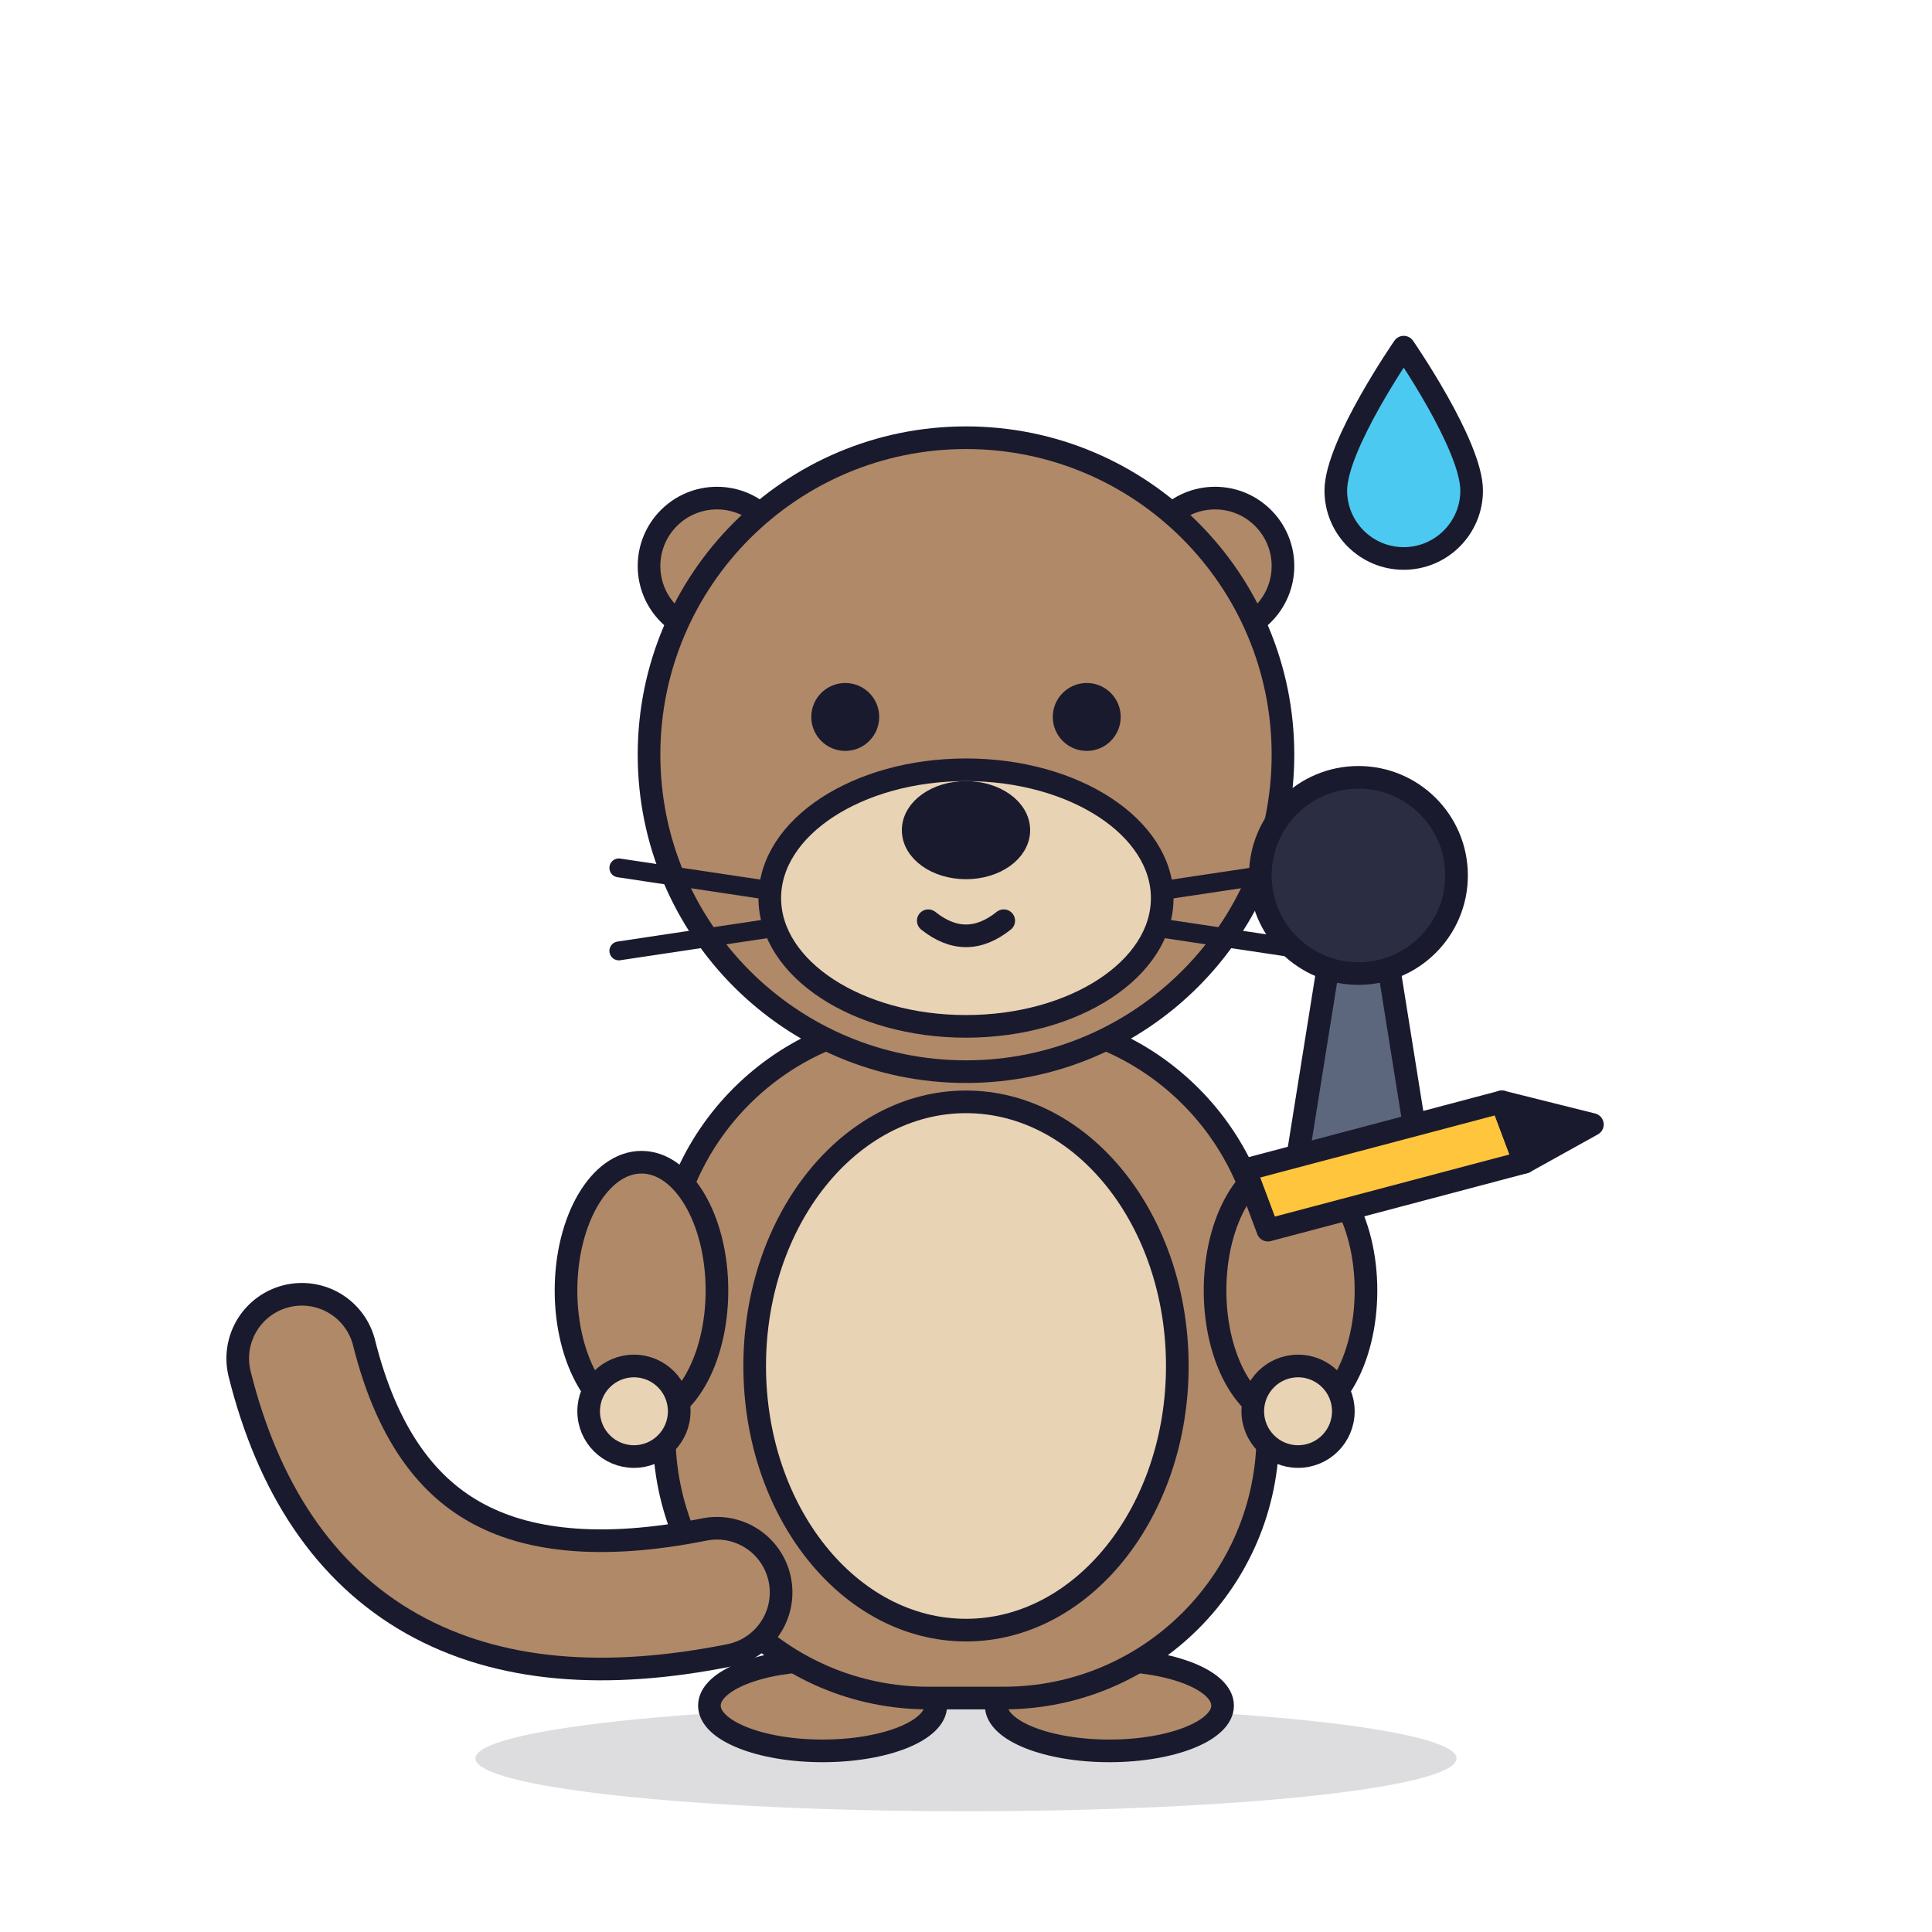
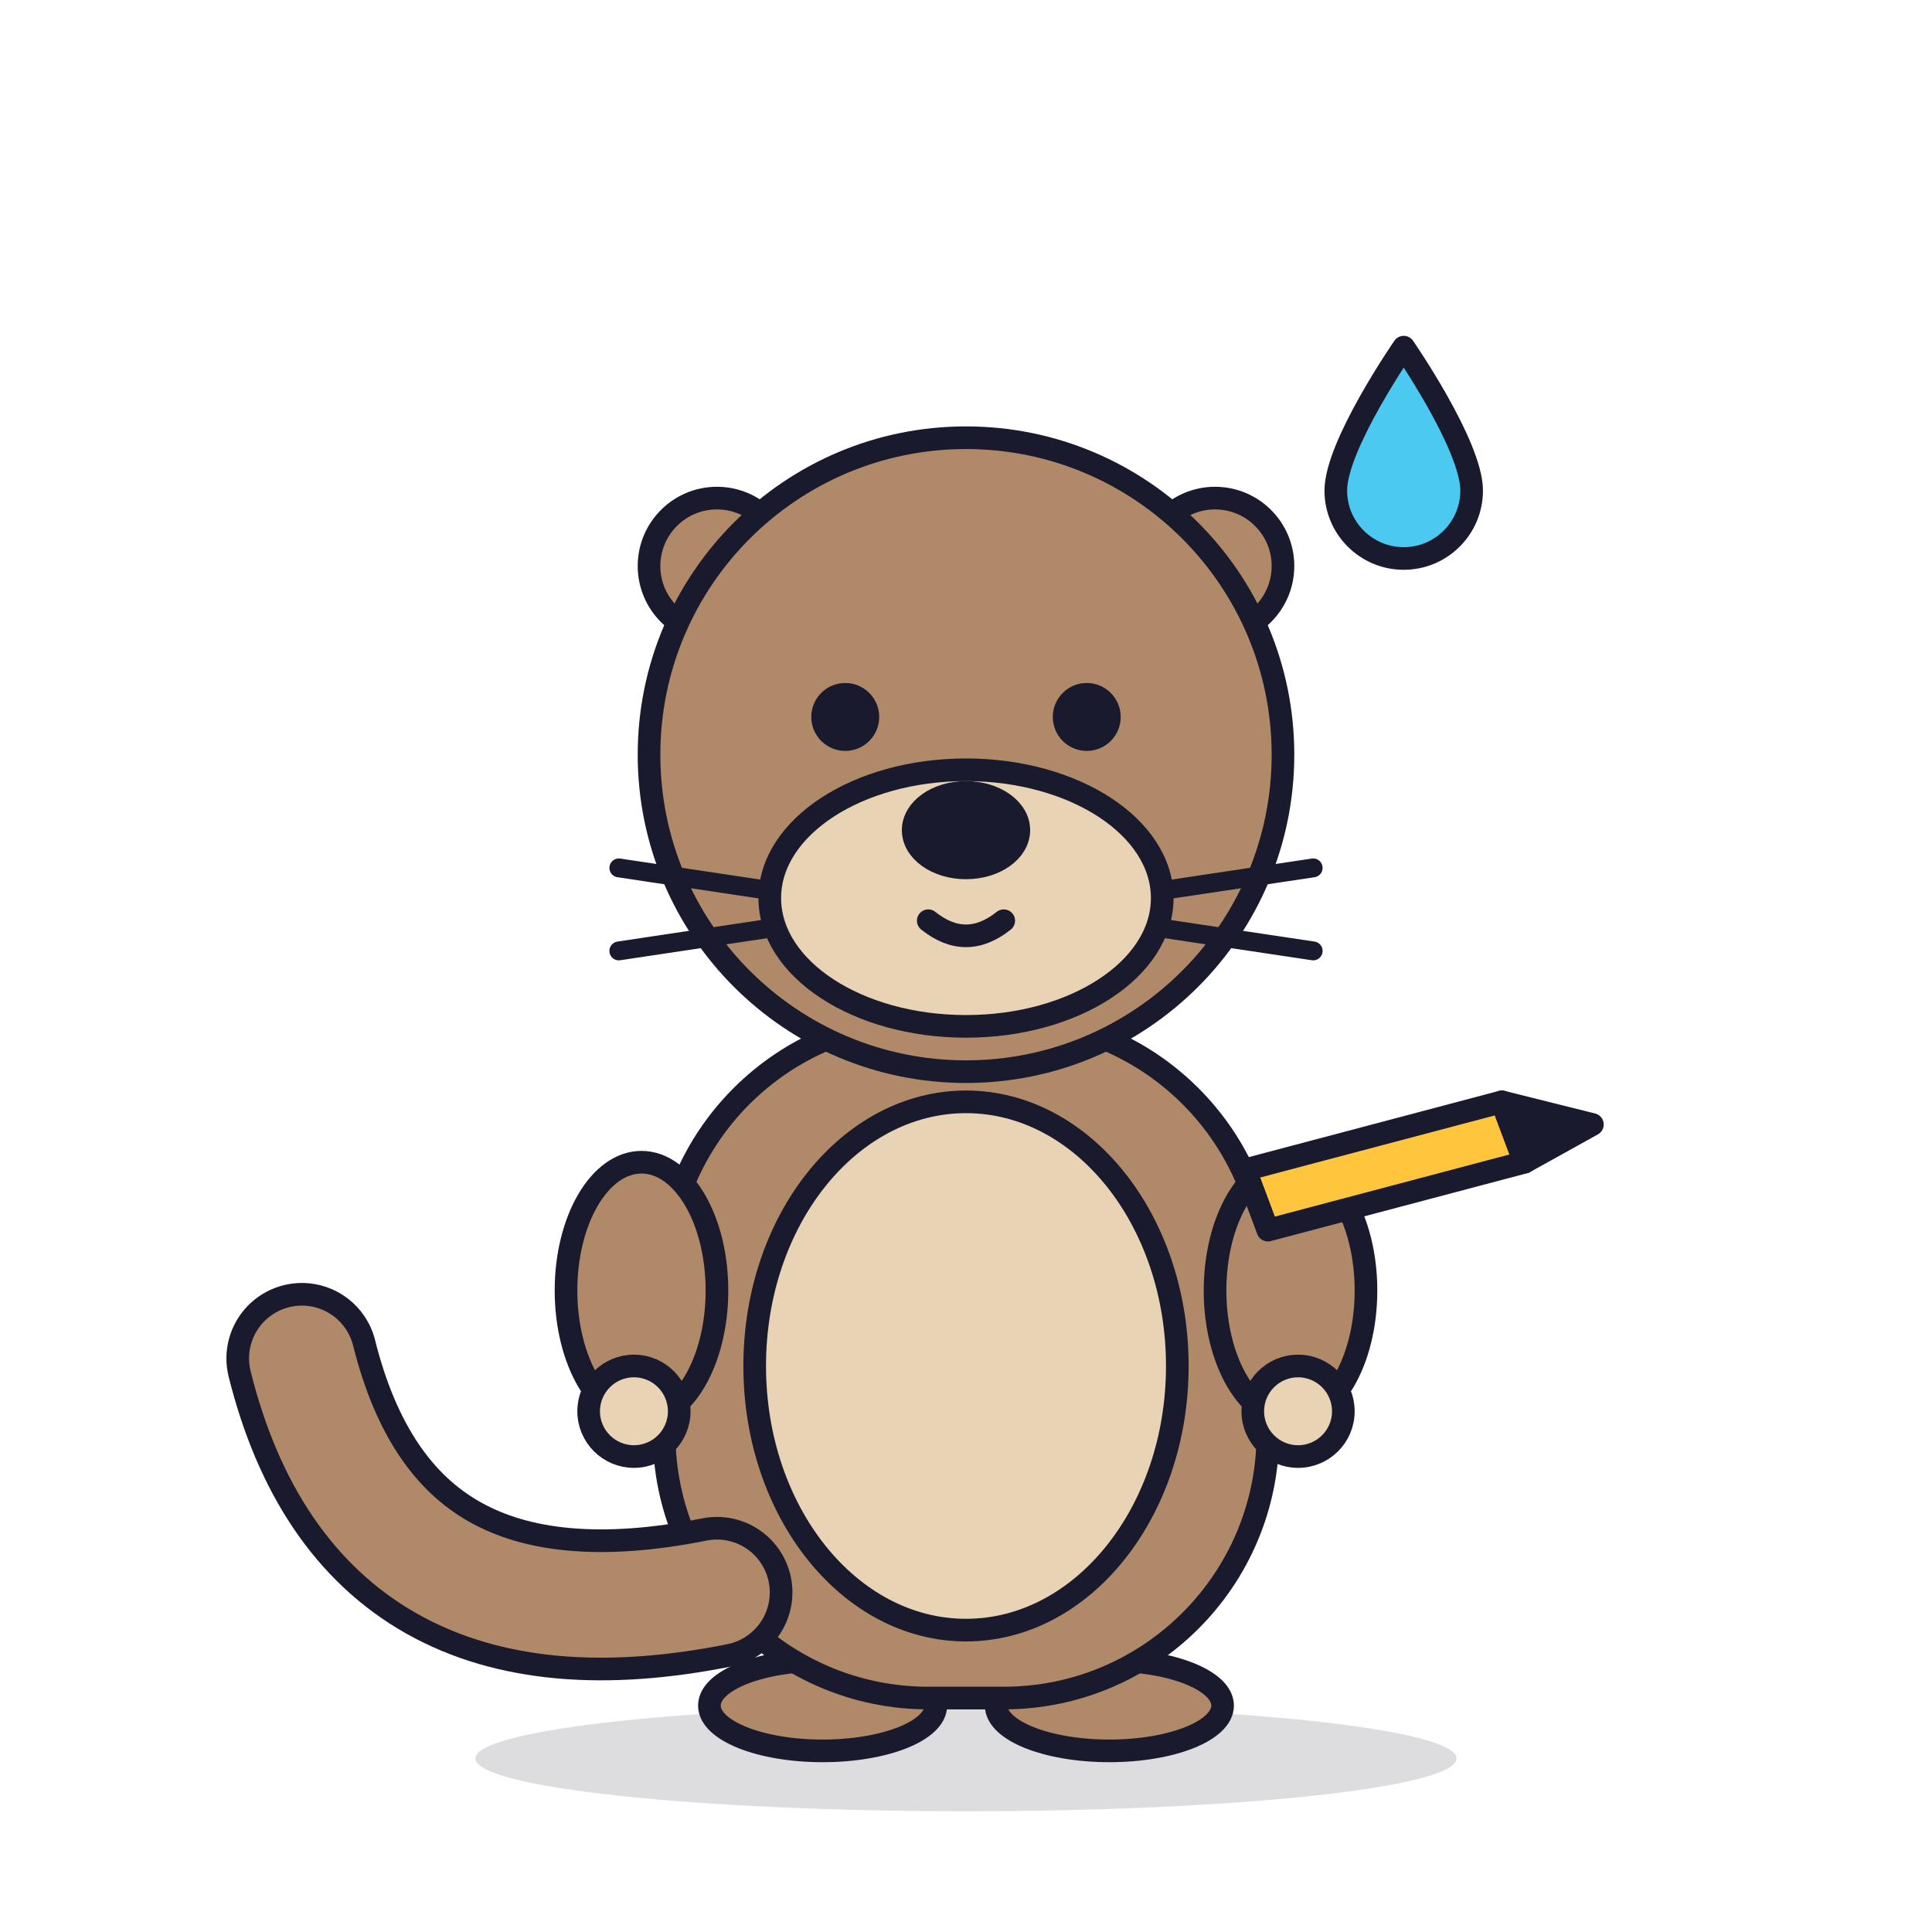
<svg xmlns="http://www.w3.org/2000/svg" viewBox="0 0 512 512" class="char char-otter">
  <g class="c-shadow">
    <ellipse cx="256" cy="466" rx="130" ry="14" fill="#1A1A2E" opacity="0.15" />
  </g>
  <g class="c-body">
    <ellipse cx="218" cy="452" rx="30" ry="12" fill="#B08968" stroke="#1A1A2E" stroke-width="6" stroke-linejoin="round" stroke-linecap="round" />
    <ellipse cx="294" cy="452" rx="30" ry="12" fill="#B08968" stroke="#1A1A2E" stroke-width="6" stroke-linejoin="round" stroke-linecap="round" />
    <rect x="176" y="270" width="160" height="180" rx="70" fill="#B08968" stroke="#1A1A2E" stroke-width="6" stroke-linejoin="round" stroke-linecap="round" />
    <ellipse cx="256" cy="362" rx="56" ry="70" fill="#E9D3B5" stroke="#1A1A2E" stroke-width="6" stroke-linejoin="round" stroke-linecap="round" />
    <circle cx="190" cy="150" r="18" fill="#B08968" stroke="#1A1A2E" stroke-width="6" stroke-linejoin="round" stroke-linecap="round" />
    <circle cx="322" cy="150" r="18" fill="#B08968" stroke="#1A1A2E" stroke-width="6" stroke-linejoin="round" stroke-linecap="round" />
    <circle cx="256" cy="200" r="84" fill="#B08968" stroke="#1A1A2E" stroke-width="6" stroke-linejoin="round" stroke-linecap="round" />
    <ellipse cx="256" cy="238" rx="52" ry="34" fill="#E9D3B5" stroke="#1A1A2E" stroke-width="6" stroke-linejoin="round" stroke-linecap="round" />
    <g class="c-face">
      <g class="c-eyes">
        <circle cx="224" cy="190" r="9" fill="#1A1A2E" />
        <circle cx="288" cy="190" r="9" fill="#1A1A2E" />
      </g>
      <g class="c-mouth">
        <ellipse cx="256" cy="220" rx="14" ry="10" fill="#1A1A2E" stroke="#1A1A2E" stroke-width="6" stroke-linejoin="round" stroke-linecap="round" />
        <path d="M246 244q10 8 20 0" fill="none" stroke="#1A1A2E" stroke-width="6" stroke-linejoin="round" stroke-linecap="round" />
        <path d="M204 236l-40-6M204 246l-40 6M308 236l40-6M308 246l40 6" fill="none" stroke="#1A1A2E" stroke-width="5" stroke-linejoin="round" stroke-linecap="round" />
      </g>
    </g>
  </g>
  <g class="c-arm-l">
    <ellipse cx="170" cy="342" rx="20" ry="34" fill="#B08968" stroke="#1A1A2E" stroke-width="6" stroke-linejoin="round" stroke-linecap="round" />
    <circle cx="168" cy="374" r="12" fill="#E9D3B5" stroke="#1A1A2E" stroke-width="6" stroke-linejoin="round" stroke-linecap="round" />
  </g>
  <g class="c-arm-r">
    <ellipse cx="342" cy="342" rx="20" ry="34" fill="#B08968" stroke="#1A1A2E" stroke-width="6" stroke-linejoin="round" stroke-linecap="round" />
    <circle cx="344" cy="374" r="12" fill="#E9D3B5" stroke="#1A1A2E" stroke-width="6" stroke-linejoin="round" stroke-linecap="round" />
  </g>
-   <g class="c-prop c-mic">
-     <polygon points="352,256 368,256 376,306 344,306" fill="#5C677D" stroke="#1A1A2E" stroke-width="6" stroke-linejoin="round" stroke-linecap="round" />
-     <circle cx="360" cy="232" r="26" fill="#2B2D42" stroke="#1A1A2E" stroke-width="6" stroke-linejoin="round" stroke-linecap="round" />
-   </g>
  <g class="c-prop c-pencil">
    <polygon points="330,310 398,292 404,308 336,326" fill="#FFC53D" stroke="#1A1A2E" stroke-width="6" stroke-linejoin="round" stroke-linecap="round" />
    <polygon points="398,292 422,298 404,308" fill="#1A1A2E" stroke="#1A1A2E" stroke-width="6" stroke-linejoin="round" stroke-linecap="round" />
  </g>
  <g class="c-prop c-sweat">
    <path d="M372 92c0 0-18 26-18 38a18 18 0 0 0 36 0c0-12-18-38-18-38z" fill="#4CC9F0" stroke="#1A1A2E" stroke-width="6" stroke-linejoin="round" stroke-linecap="round" />
  </g>
  <g class="c-gag">
    <path d="M190 422Q100 440 80 360" fill="none" stroke="#1A1A2E" stroke-width="40" stroke-linejoin="round" stroke-linecap="round" />
    <path d="M190 422Q100 440 80 360" fill="none" stroke="#B08968" stroke-width="28" stroke-linejoin="round" stroke-linecap="round" />
  </g>
</svg>
